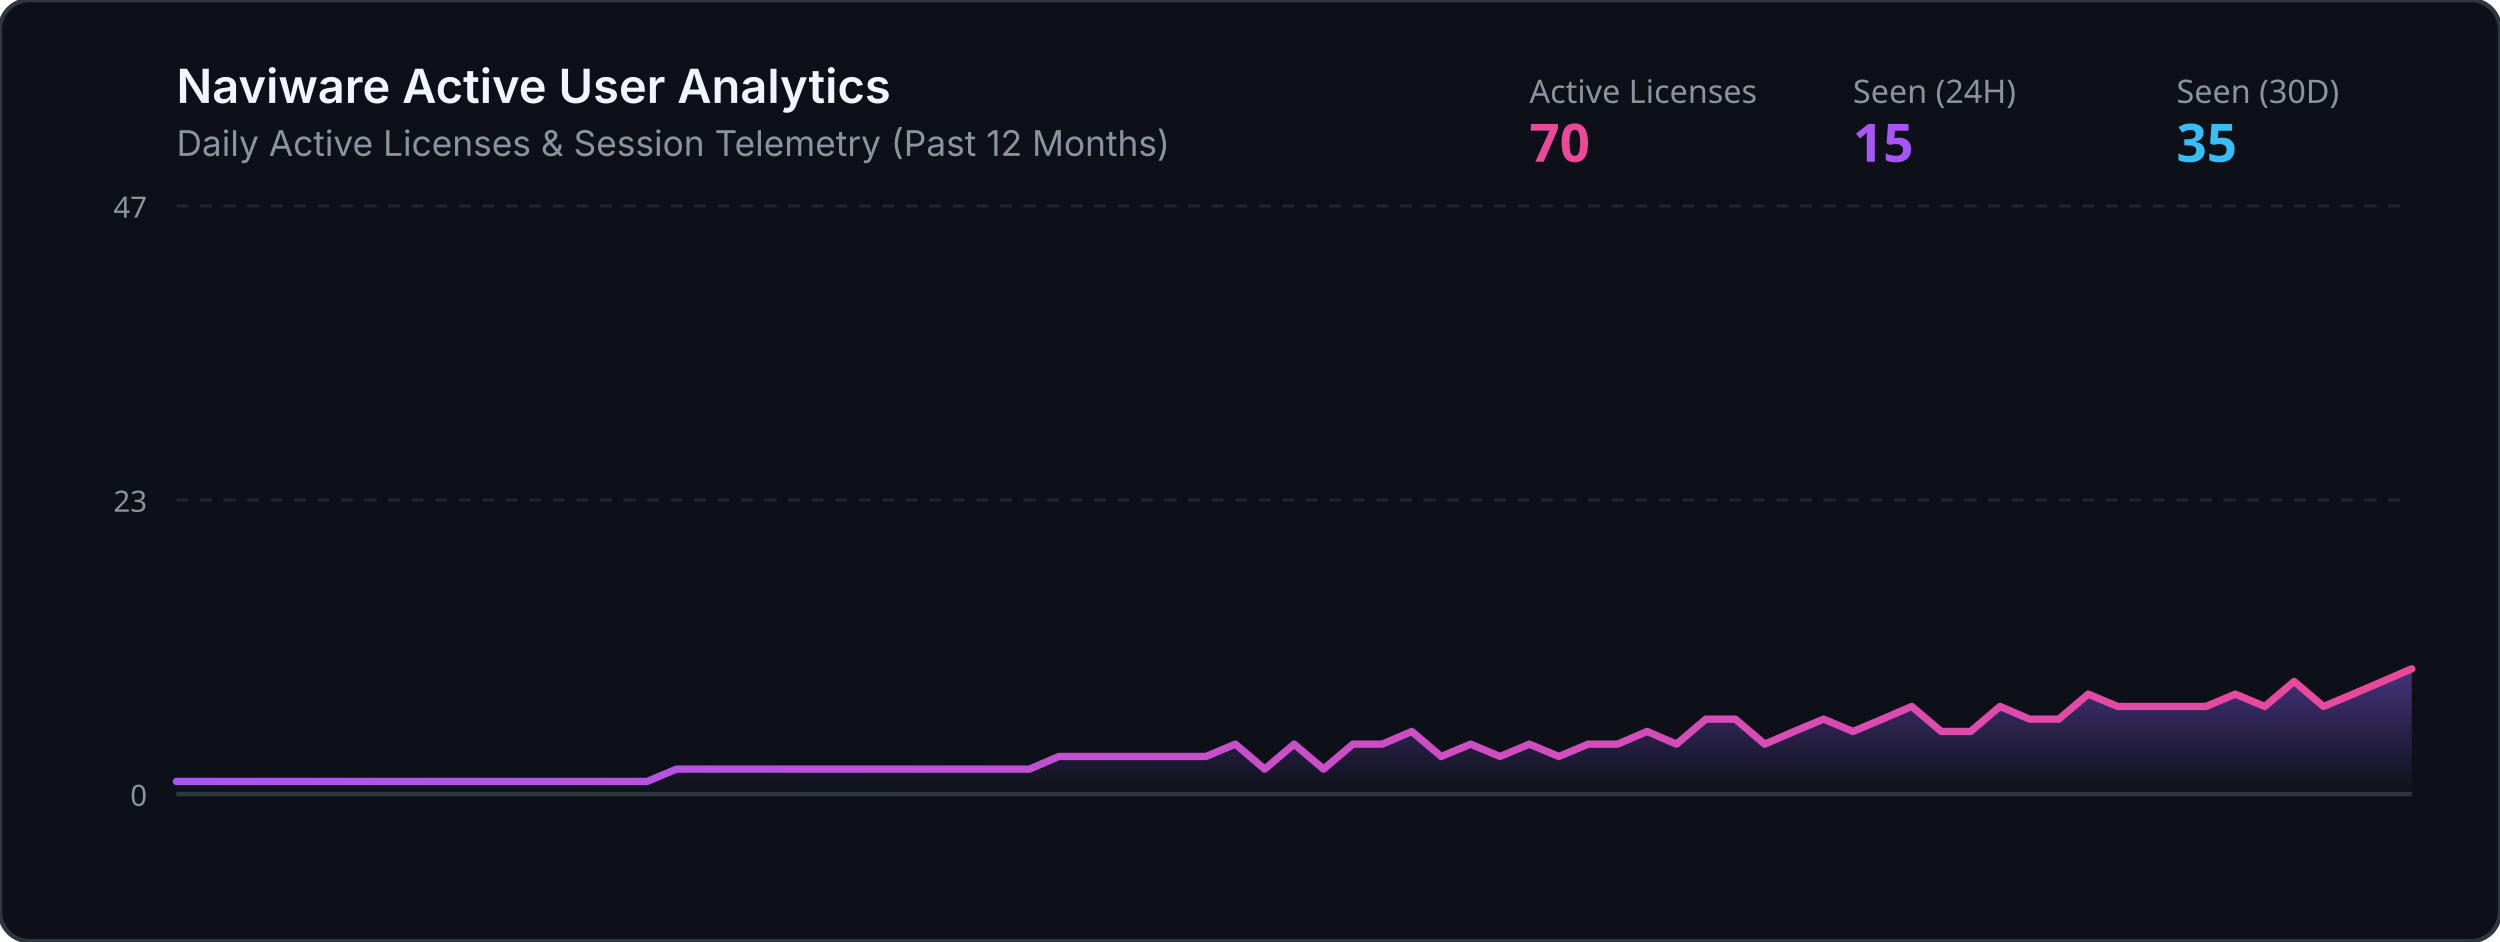
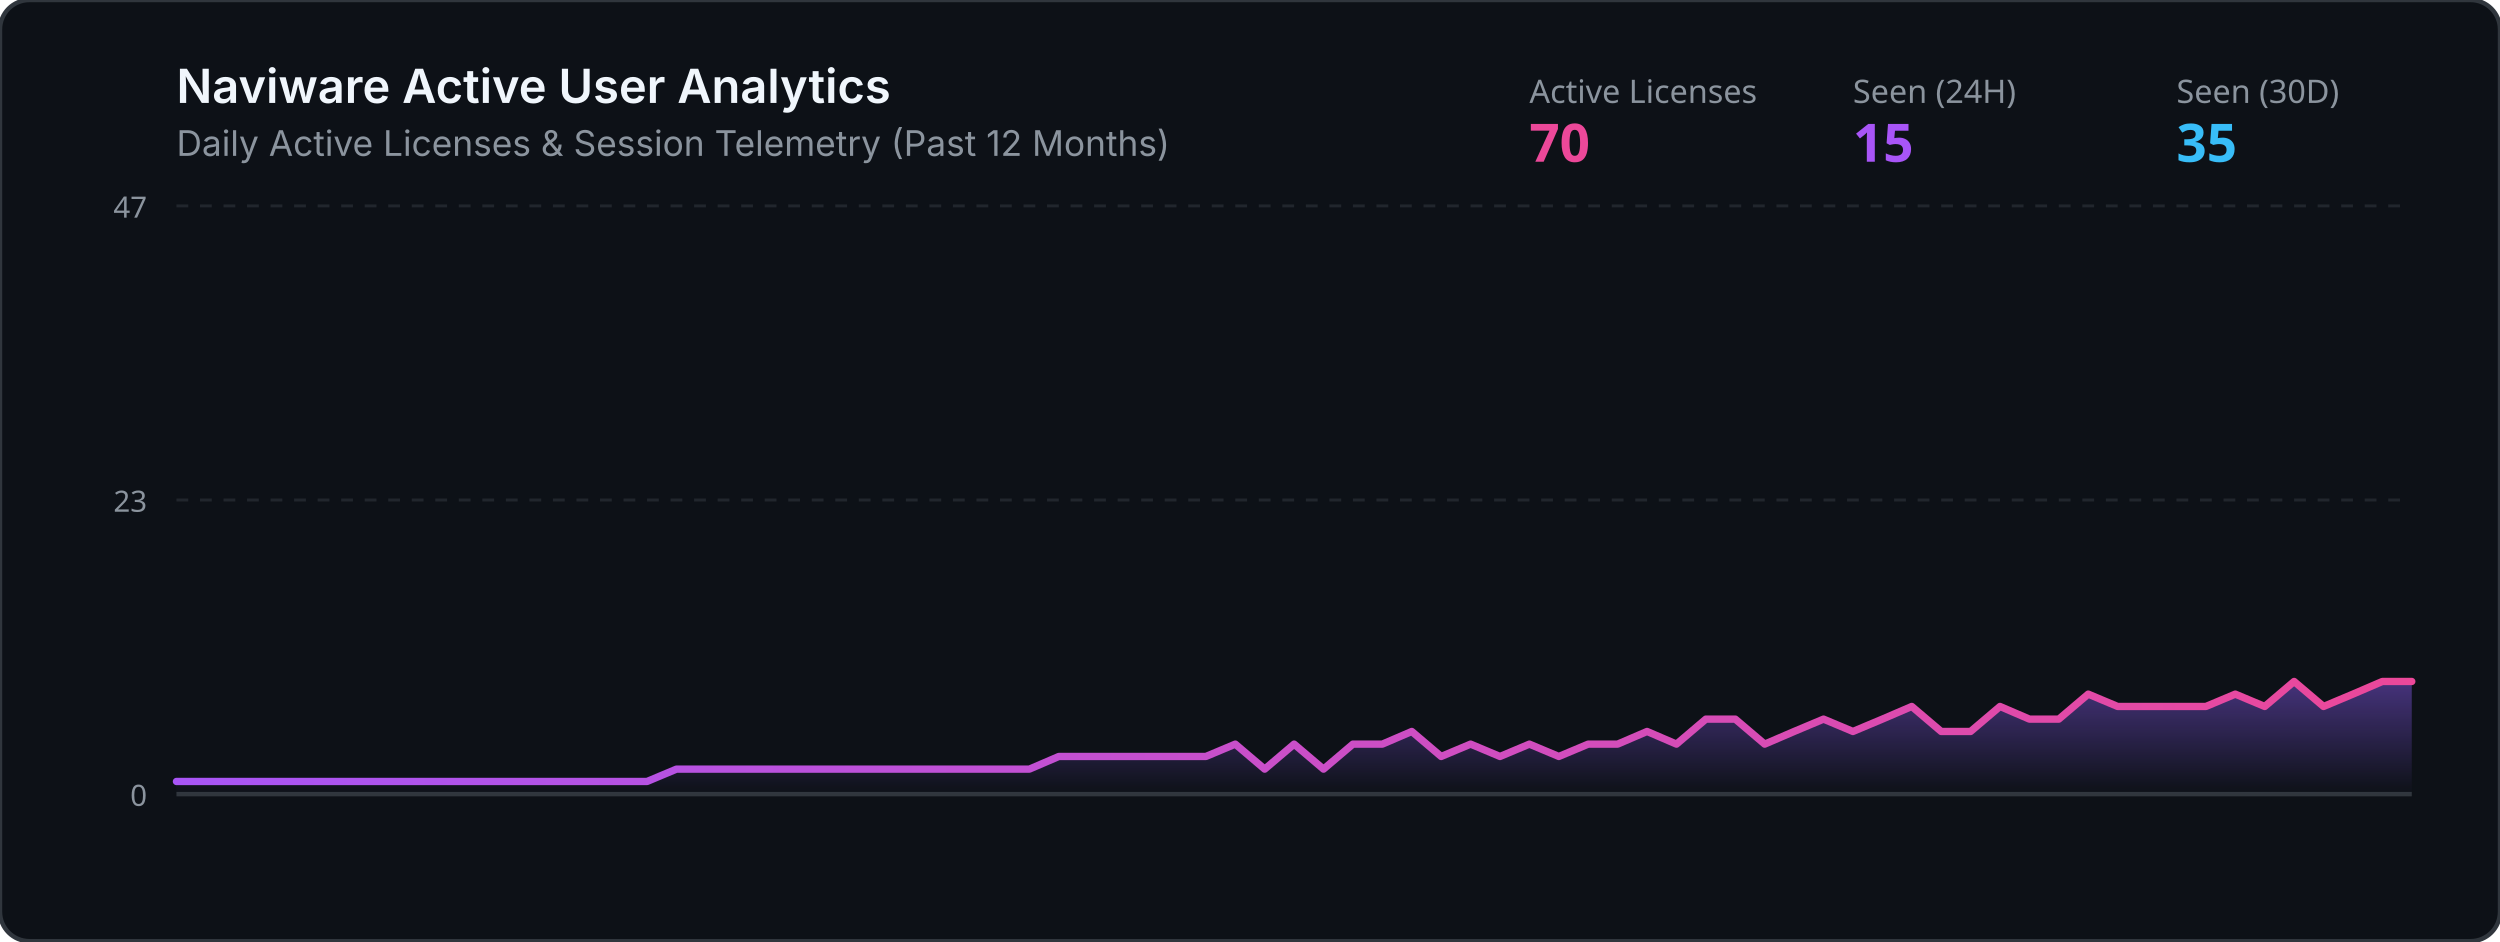
<svg xmlns="http://www.w3.org/2000/svg" viewBox="0 0 850 320" width="100%" height="320">
  <defs>
    <linearGradient id="grad" x1="0%" y1="0%" x2="0%" y2="100%">
      <stop offset="0%" stop-color="#8b5cf6" stop-opacity="0.45" />
      <stop offset="100%" stop-color="#8b5cf6" stop-opacity="0.0" />
    </linearGradient>
    <linearGradient id="lineGrad" x1="0%" y1="0%" x2="100%" y2="0%">
      <stop offset="0%" stop-color="#a855f7" />
      <stop offset="100%" stop-color="#ec4899" />
    </linearGradient>
  </defs>
  <rect width="850" height="320" rx="10" fill="#0d1117" stroke="#30363d" stroke-width="1.5" />
  <text x="60" y="35" fill="#f0f6fc" font-family="-apple-system,BlinkMacSystemFont,Segoe UI,sans-serif" font-size="16" font-weight="600">Naviware Active User Analytics</text>
  <text x="60" y="53" fill="#8b949e" font-family="-apple-system,BlinkMacSystemFont,Segoe UI,sans-serif" font-size="12">Daily Active Licenses &amp; Session Telemetry (Past 12 Months)</text>
  <text x="520" y="35" fill="#8b949e" font-family="sans-serif" font-size="11">Active Licenses</text>
  <text x="520" y="55" fill="#ec4899" font-family="sans-serif" font-size="18" font-weight="bold">70</text>
  <text x="630" y="35" fill="#8b949e" font-family="sans-serif" font-size="11">Seen (24H)</text>
  <text x="630" y="55" fill="#a855f7" font-family="sans-serif" font-size="18" font-weight="bold">15</text>
  <text x="740" y="35" fill="#8b949e" font-family="sans-serif" font-size="11">Seen (30D)</text>
  <text x="740" y="55" fill="#38bdf8" font-family="sans-serif" font-size="18" font-weight="bold">35</text>
  <line x1="60" y1="70" x2="820" y2="70" stroke="#21262d" stroke-width="1" stroke-dasharray="4" />
  <line x1="60" y1="170.0" x2="820" y2="170.0" stroke="#21262d" stroke-width="1" stroke-dasharray="4" />
  <line x1="60" y1="270" x2="820" y2="270" stroke="#30363d" stroke-width="1.5" />
  <text x="50" y="74" fill="#8b949e" font-family="sans-serif" font-size="10" text-anchor="end">47</text>
  <text x="50" y="174.0" fill="#8b949e" font-family="sans-serif" font-size="10" text-anchor="end">23</text>
  <text x="50" y="274" fill="#8b949e" font-family="sans-serif" font-size="10" text-anchor="end">0</text>
-   <polygon points="60,270 60.0,265.7 70.0,265.7 80.0,265.7 90.0,265.7 100.0,265.7 110.0,265.7 120.0,265.7 130.0,265.7 140.0,265.7 150.0,265.7 160.0,265.7 170.0,265.7 180.0,265.7 190.0,265.7 200.0,265.7 210.0,265.7 220.0,265.7 230.0,261.5 240.0,261.5 250.0,261.5 260.0,261.5 270.0,261.5 280.0,261.5 290.0,261.5 300.0,261.5 310.0,261.5 320.0,261.5 330.0,261.5 340.0,261.5 350.0,261.5 360.0,257.2 370.0,257.2 380.0,257.2 390.0,257.2 400.0,257.2 410.0,257.2 420.0,253.0 430.0,261.5 440.0,253.0 450.0,261.5 460.0,253.0 470.0,253.0 480.0,248.7 490.0,257.2 500.0,253.0 510.0,257.2 520.0,253.0 530.0,257.2 540.0,253.0 550.0,253.0 560.0,248.7 570.0,253.0 580.0,244.5 590.0,244.5 600.0,253.0 610.0,248.7 620.0,244.5 630.0,248.7 640.0,244.5 650.0,240.2 660.0,248.7 670.0,248.7 680.0,240.2 690.0,244.5 700.0,244.5 710.0,236.0 720.0,240.2 730.0,240.2 740.0,240.2 750.0,240.2 760.0,236.0 770.0,240.2 780.0,231.7 790.0,240.2 800.0,236.0 810.0,231.7 820.0,227.4 820,270" fill="url(#grad)" />
-   <polyline points="60.0,265.7 70.0,265.7 80.0,265.7 90.0,265.7 100.0,265.7 110.0,265.7 120.0,265.7 130.0,265.7 140.0,265.7 150.0,265.7 160.0,265.7 170.0,265.7 180.0,265.7 190.0,265.7 200.0,265.7 210.0,265.7 220.0,265.7 230.0,261.5 240.0,261.5 250.0,261.5 260.0,261.5 270.0,261.5 280.0,261.5 290.0,261.5 300.0,261.5 310.0,261.5 320.0,261.5 330.0,261.5 340.0,261.5 350.0,261.5 360.0,257.2 370.0,257.2 380.0,257.2 390.0,257.2 400.0,257.2 410.0,257.2 420.0,253.0 430.0,261.5 440.0,253.0 450.0,261.5 460.0,253.0 470.0,253.0 480.0,248.7 490.0,257.2 500.0,253.0 510.0,257.2 520.0,253.0 530.0,257.2 540.0,253.0 550.0,253.0 560.0,248.7 570.0,253.0 580.0,244.5 590.0,244.5 600.0,253.0 610.0,248.7 620.0,244.5 630.0,248.7 640.0,244.5 650.0,240.2 660.0,248.7 670.0,248.7 680.0,240.2 690.0,244.5 700.0,244.5 710.0,236.0 720.0,240.2 730.0,240.2 740.0,240.2 750.0,240.2 760.0,236.0 770.0,240.2 780.0,231.7 790.0,240.2 800.0,236.0 810.0,231.7 820.0,227.4" fill="none" stroke="url(#lineGrad)" stroke-width="2.5" stroke-linecap="round" stroke-linejoin="round" />
+   <polygon points="60,270 60.0,265.7 70.0,265.7 80.0,265.7 90.0,265.7 100.0,265.7 110.0,265.7 120.0,265.7 130.0,265.7 140.0,265.7 150.0,265.7 160.0,265.7 170.0,265.7 180.0,265.7 190.0,265.7 200.0,265.7 210.0,265.7 220.0,265.7 230.0,261.5 240.0,261.5 250.0,261.5 260.0,261.5 270.0,261.5 280.0,261.5 290.0,261.5 300.0,261.5 310.0,261.5 320.0,261.5 330.0,261.5 340.0,261.5 350.0,261.5 360.0,257.2 370.0,257.2 380.0,257.2 390.0,257.2 400.0,257.2 410.0,257.2 420.0,253.0 430.0,261.5 440.0,253.0 450.0,261.5 460.0,253.0 470.0,253.0 480.0,248.7 490.0,257.2 500.0,253.0 510.0,257.2 520.0,253.0 530.0,257.2 540.0,253.0 550.0,253.0 560.0,248.7 570.0,253.0 580.0,244.5 590.0,244.5 600.0,253.0 610.0,248.7 620.0,244.5 630.0,248.7 640.0,244.5 650.0,240.2 660.0,248.7 670.0,248.7 680.0,240.2 690.0,244.5 700.0,244.5 710.0,236.0 720.0,240.2 730.0,240.2 740.0,240.2 750.0,240.2 760.0,236.0 770.0,240.2 780.0,231.7 790.0,240.2 800.0,236.0 810.0,231.7 820.0,231.7 820,270" fill="url(#grad)" />
+   <polyline points="60.0,265.7 70.0,265.7 80.0,265.7 90.0,265.7 100.0,265.7 110.0,265.7 120.0,265.7 130.0,265.7 140.0,265.7 150.0,265.7 160.0,265.7 170.0,265.7 180.0,265.7 190.0,265.7 200.0,265.7 210.0,265.7 220.0,265.7 230.0,261.5 240.0,261.5 250.0,261.5 260.0,261.5 270.0,261.5 280.0,261.5 290.0,261.5 300.0,261.5 310.0,261.5 320.0,261.5 330.0,261.5 340.0,261.5 350.0,261.5 360.0,257.2 370.0,257.2 380.0,257.2 390.0,257.2 400.0,257.2 410.0,257.2 420.0,253.0 430.0,261.5 440.0,253.0 450.0,261.5 460.0,253.0 470.0,253.0 480.0,248.7 490.0,257.2 500.0,253.0 510.0,257.2 520.0,253.0 530.0,257.2 540.0,253.0 550.0,253.0 560.0,248.7 570.0,253.0 580.0,244.5 590.0,244.5 600.0,253.0 610.0,248.7 620.0,244.5 630.0,248.7 640.0,244.5 650.0,240.2 660.0,248.7 670.0,248.7 680.0,240.2 690.0,244.5 700.0,244.5 710.0,236.0 720.0,240.2 730.0,240.2 740.0,240.2 750.0,240.2 760.0,236.0 770.0,240.2 780.0,231.7 790.0,240.2 800.0,236.0 810.0,231.7 820.0,231.7" fill="none" stroke="url(#lineGrad)" stroke-width="2.5" stroke-linecap="round" stroke-linejoin="round" />
</svg>
